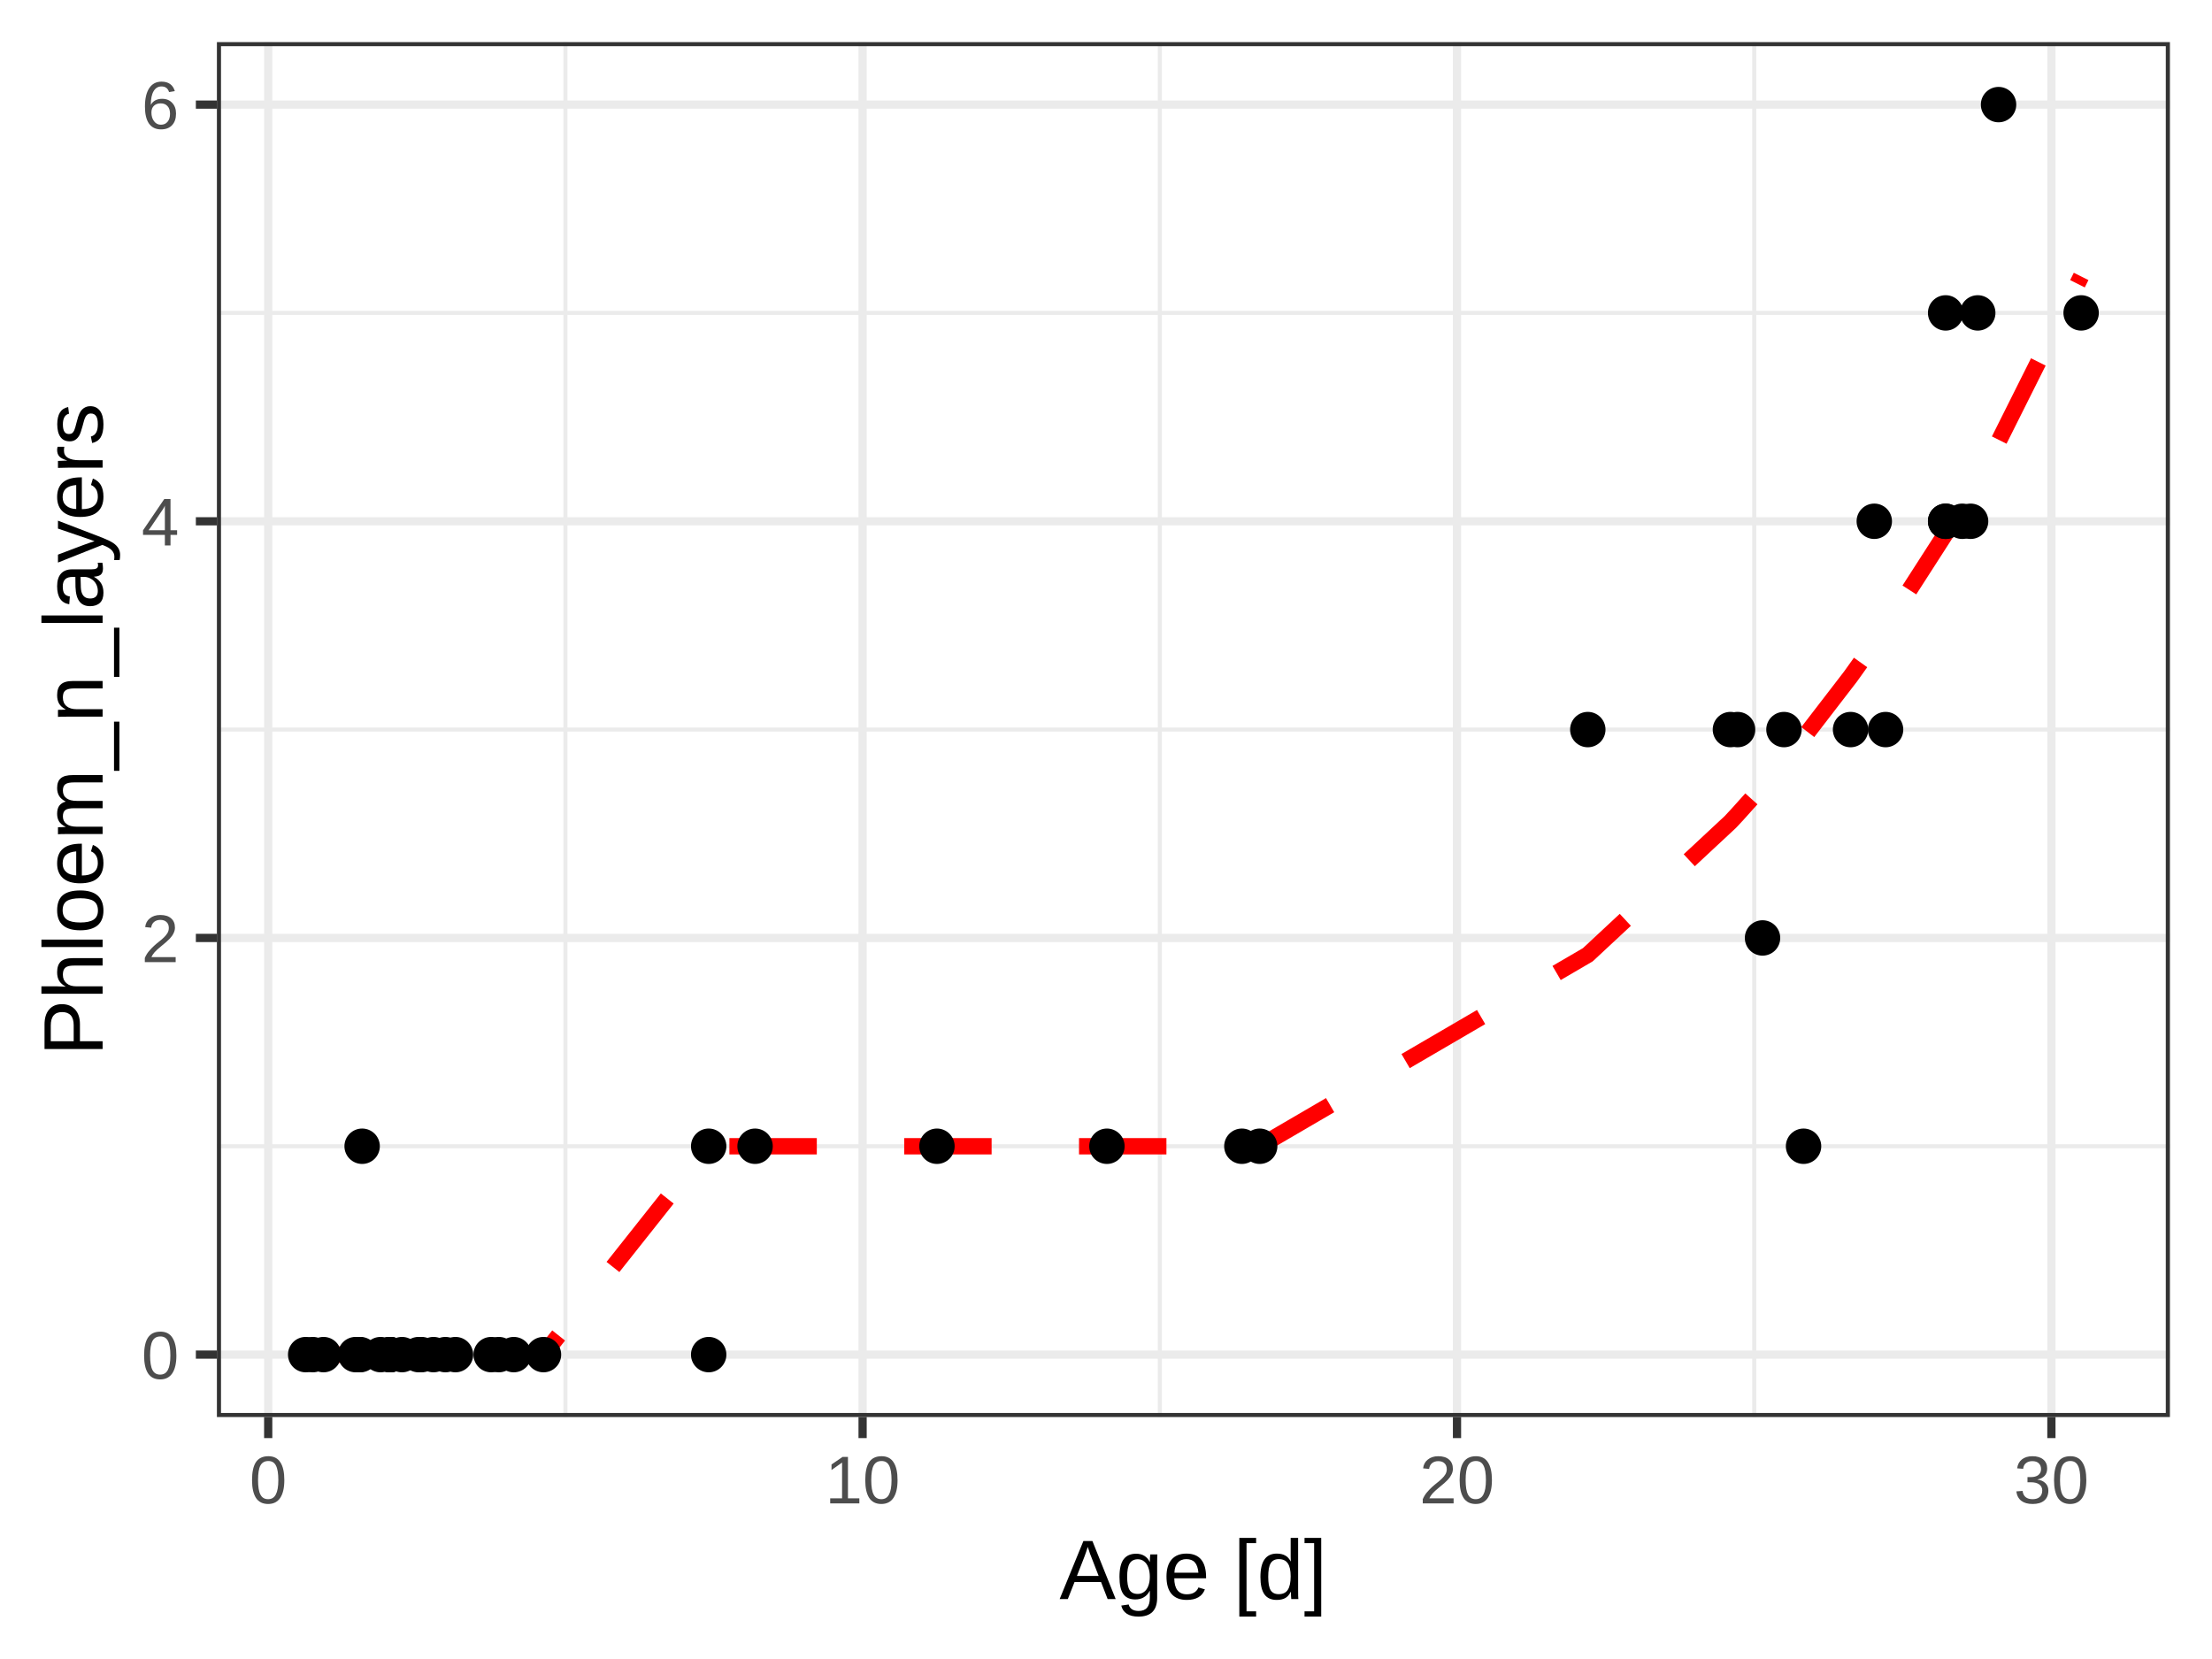
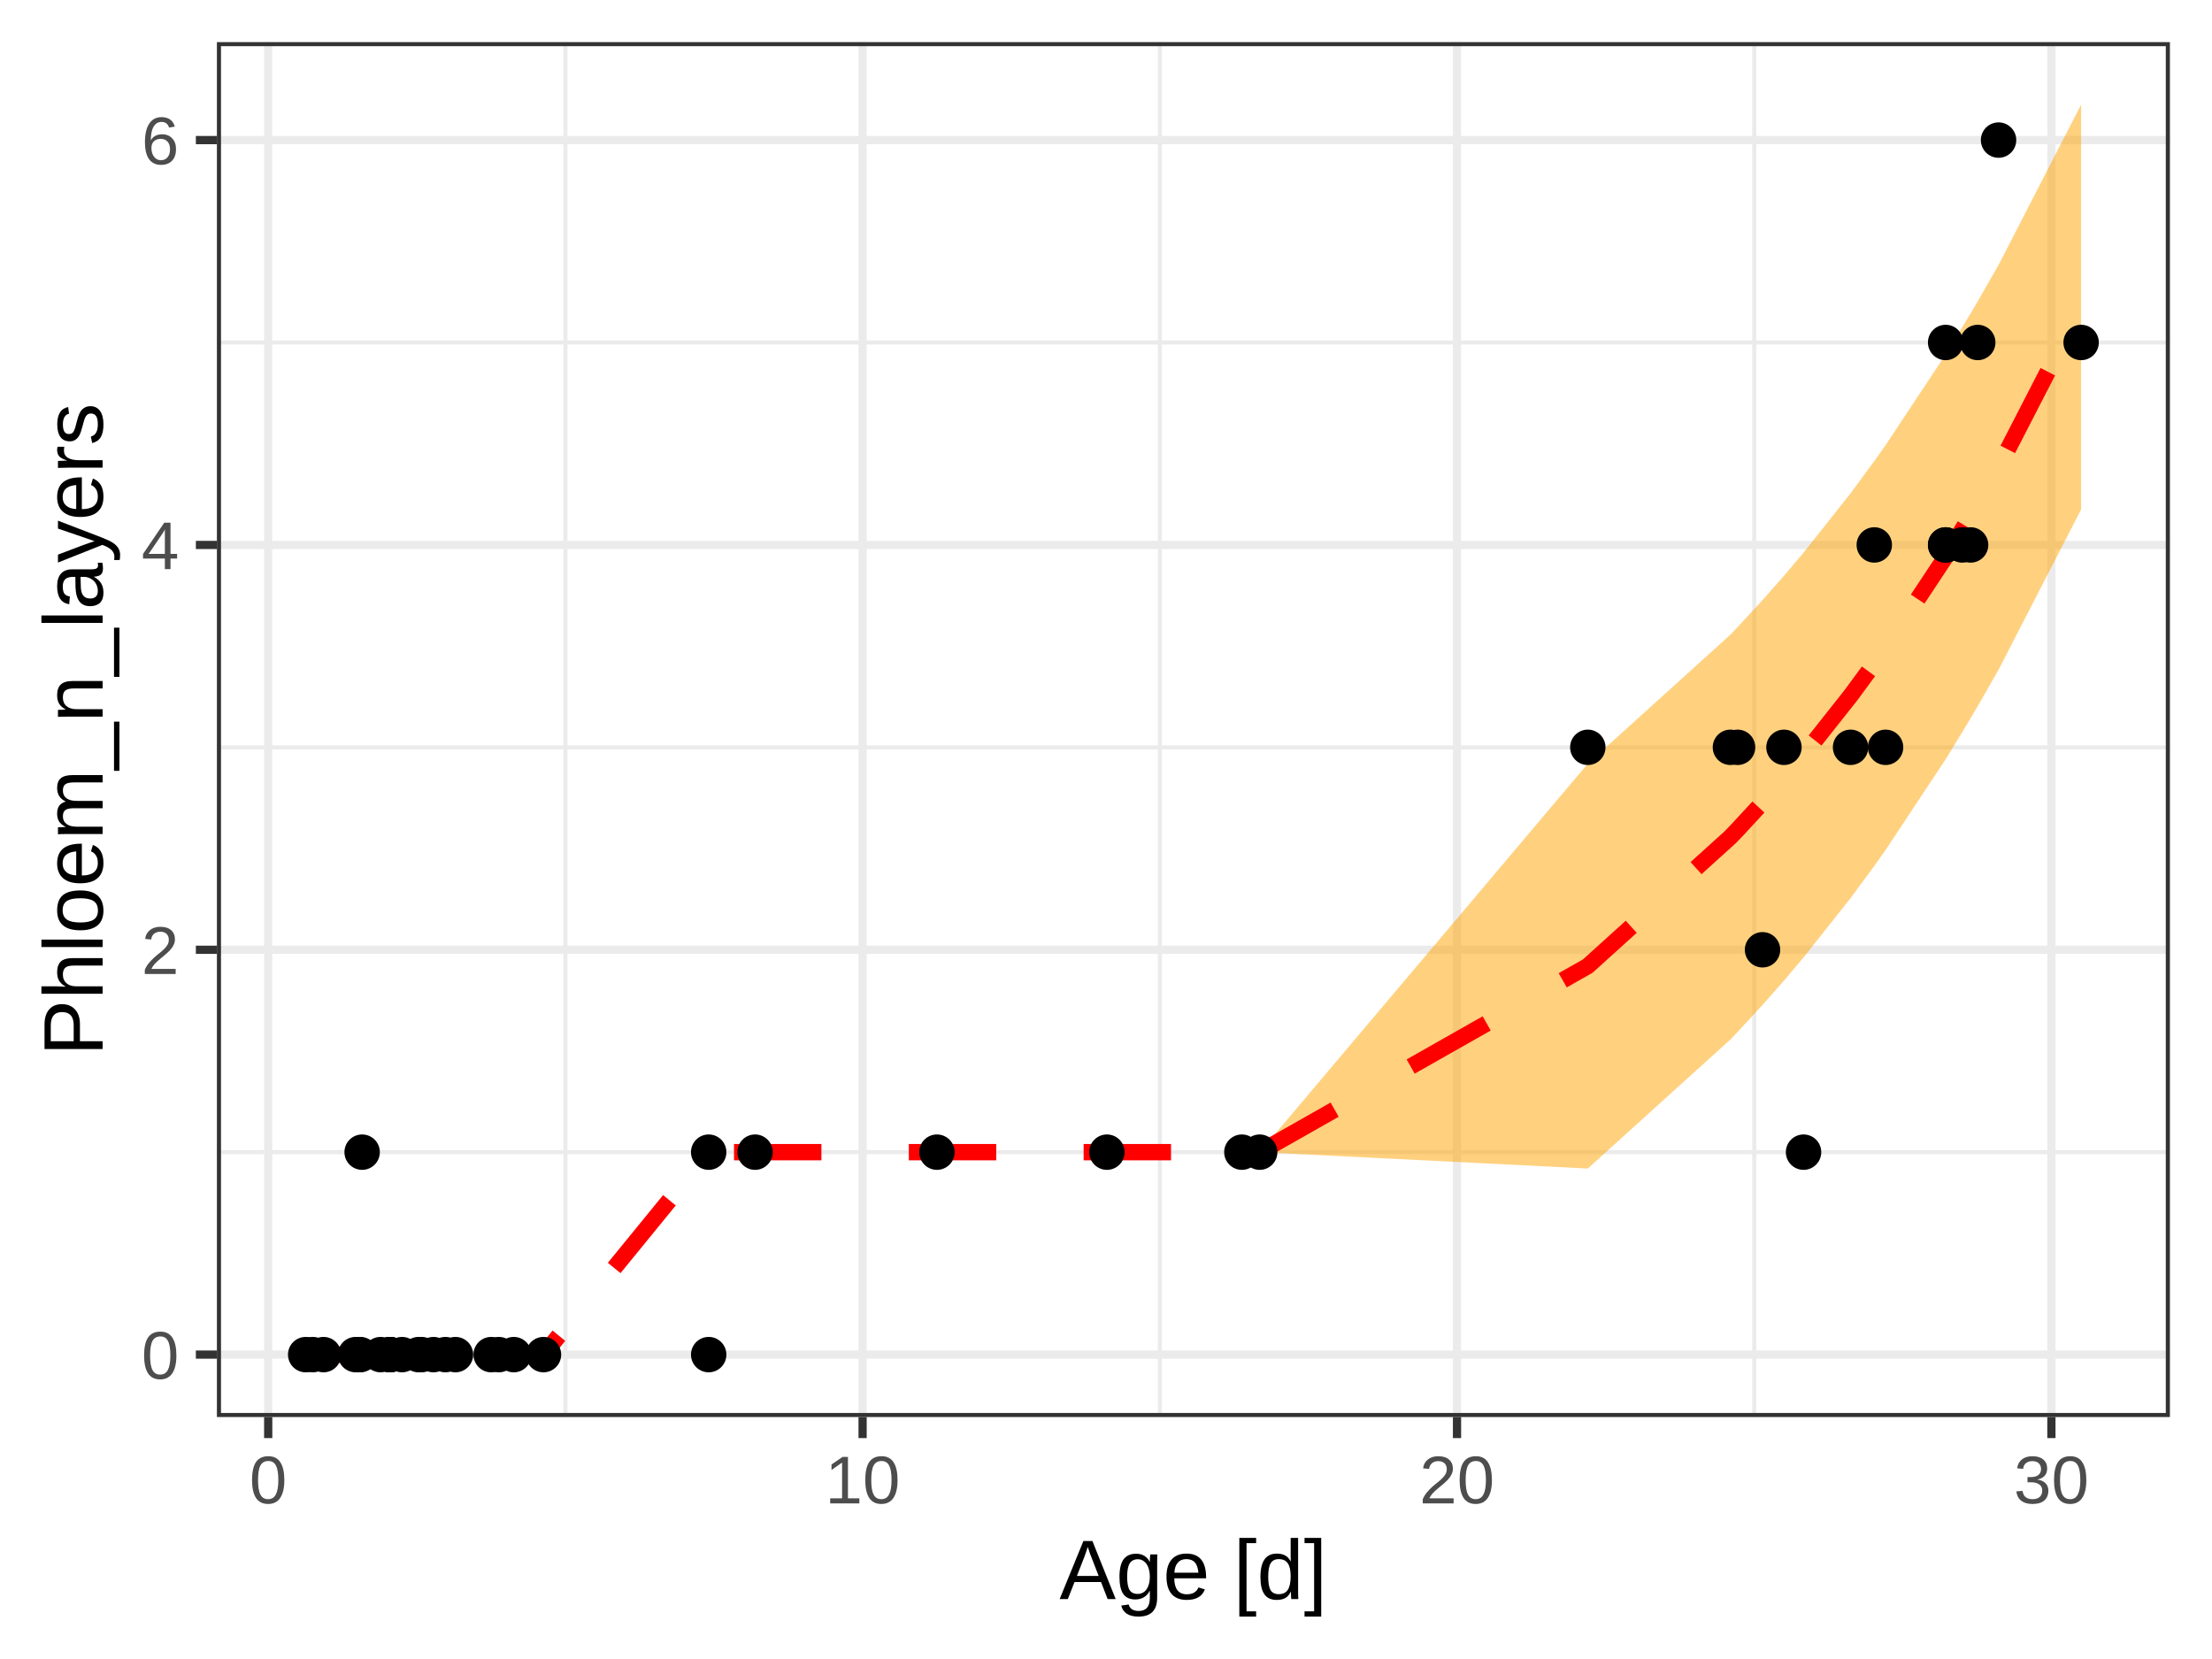
<svg xmlns="http://www.w3.org/2000/svg" class="svglite" width="288.00pt" height="216.00pt" viewBox="0 0 288.00 216.00">
  <defs>
    <style type="text/css">
    .svglite line, .svglite polyline, .svglite polygon, .svglite path, .svglite rect, .svglite circle {
      fill: none;
      stroke: #000000;
      stroke-linecap: round;
      stroke-linejoin: round;
      stroke-miterlimit: 10.00;
    }
    .svglite text {
      white-space: pre;
    }
  </style>
  </defs>
  <rect width="100%" height="100%" style="stroke: none; fill: #FFFFFF;" />
  <defs>
    <clipPath id="cpMC4wMHwyODguMDB8MC4wMHwyMTYuMDA=">
      <rect x="0.00" y="0.00" width="288.00" height="216.00" />
    </clipPath>
  </defs>
  <g clip-path="url(#cpMC4wMHwyODguMDB8MC4wMHwyMTYuMDA=)">
-     <rect x="0" y="0.00" width="288.00" height="216.00" style="stroke-width: 1.07; stroke: #FFFFFF; fill: #FFFFFF;" />
+     <rect x="0.00" y="0.00" width="288.00" height="216.00" style="stroke-width: 1.07; stroke: #FFFFFF; fill: #FFFFFF;" />
  </g>
  <defs>
    <clipPath id="cpMjguMjR8MjgyLjUyfDUuNDh8MTg0LjUw">
      <rect x="28.24" y="5.48" width="254.28" height="179.02" />
    </clipPath>
  </defs>
  <g clip-path="url(#cpMjguMjR8MjgyLjUyfDUuNDh8MTg0LjUw)">
    <rect x="28.24" y="5.48" width="254.28" height="179.02" style="stroke-width: 1.07; stroke: none; fill: #FFFFFF;" />
-     <polyline points="28.24,149.24 282.52,149.24 " style="stroke-width: 0.53; stroke: #EBEBEB; stroke-linecap: butt;" />
-     <polyline points="28.24,94.99 282.52,94.99 " style="stroke-width: 0.53; stroke: #EBEBEB; stroke-linecap: butt;" />
-     <polyline points="28.24,40.74 282.52,40.74 " style="stroke-width: 0.53; stroke: #EBEBEB; stroke-linecap: butt;" />
+     <polyline points="28.24,150.01 282.52,150.01 " style="stroke-width: 0.53; stroke: #EBEBEB; stroke-linecap: butt;" />
+     <polyline points="28.24,97.30 282.52,97.30 " style="stroke-width: 0.53; stroke: #EBEBEB; stroke-linecap: butt;" />
+     <polyline points="28.24,44.59 282.52,44.59 " style="stroke-width: 0.53; stroke: #EBEBEB; stroke-linecap: butt;" />
    <polyline points="73.62,184.50 73.62,5.48 " style="stroke-width: 0.53; stroke: #EBEBEB; stroke-linecap: butt;" />
    <polyline points="151.01,184.50 151.01,5.48 " style="stroke-width: 0.53; stroke: #EBEBEB; stroke-linecap: butt;" />
    <polyline points="228.40,184.50 228.40,5.48 " style="stroke-width: 0.53; stroke: #EBEBEB; stroke-linecap: butt;" />
    <polyline points="28.24,176.37 282.52,176.37 " style="stroke-width: 1.07; stroke: #EBEBEB; stroke-linecap: butt;" />
-     <polyline points="28.24,122.12 282.52,122.12 " style="stroke-width: 1.07; stroke: #EBEBEB; stroke-linecap: butt;" />
-     <polyline points="28.24,67.87 282.52,67.87 " style="stroke-width: 1.07; stroke: #EBEBEB; stroke-linecap: butt;" />
-     <polyline points="28.24,13.62 282.52,13.62 " style="stroke-width: 1.07; stroke: #EBEBEB; stroke-linecap: butt;" />
+     <polyline points="28.24,123.66 282.52,123.66 " style="stroke-width: 1.07; stroke: #EBEBEB; stroke-linecap: butt;" />
+     <polyline points="28.24,70.95 282.52,70.95 " style="stroke-width: 1.07; stroke: #EBEBEB; stroke-linecap: butt;" />
+     <polyline points="28.24,18.24 282.52,18.24 " style="stroke-width: 1.07; stroke: #EBEBEB; stroke-linecap: butt;" />
    <polyline points="34.92,184.50 34.92,5.48 " style="stroke-width: 1.07; stroke: #EBEBEB; stroke-linecap: butt;" />
    <polyline points="112.31,184.50 112.31,5.48 " style="stroke-width: 1.07; stroke: #EBEBEB; stroke-linecap: butt;" />
    <polyline points="189.70,184.50 189.70,5.48 " style="stroke-width: 1.07; stroke: #EBEBEB; stroke-linecap: butt;" />
    <polyline points="267.09,184.50 267.09,5.48 " style="stroke-width: 1.07; stroke: #EBEBEB; stroke-linecap: butt;" />
-     <polygon points="39.80,176.37 40.73,176.37 42.12,176.37 46.30,176.37 46.69,176.37 46.92,176.37 47.15,176.37 49.55,176.37 50.79,176.37 50.79,176.37 50.79,176.37 52.34,176.37 54.50,176.37 54.89,176.37 56.44,176.37 57.99,176.37 59.30,176.37 63.95,176.37 64.95,176.37 66.89,176.37 70.76,176.37 92.27,149.24 92.27,149.24 98.31,149.24 121.99,149.24 144.12,149.24 161.69,149.24 164.01,149.24 206.73,124.31 225.30,107.01 226.23,106.01 229.48,102.39 232.27,99.14 234.82,96.03 240.94,88.08 244.03,83.75 245.50,81.63 253.32,69.47 253.32,69.47 253.32,69.47 255.48,65.83 256.57,63.97 257.50,62.34 260.21,57.47 270.96,35.99 270.96,35.99 260.21,57.47 257.50,62.34 256.57,63.97 255.48,65.83 253.32,69.47 253.32,69.47 253.32,69.47 245.50,81.63 244.03,83.75 240.94,88.08 234.82,96.03 232.27,99.14 229.48,102.39 226.23,106.01 225.30,107.01 206.73,124.31 164.01,149.24 161.69,149.24 144.12,149.24 121.99,149.24 98.31,149.24 92.27,149.24 92.27,149.24 70.76,176.37 66.89,176.37 64.95,176.37 63.95,176.37 59.30,176.37 57.99,176.37 56.44,176.37 54.89,176.37 54.50,176.37 52.34,176.37 50.79,176.37 50.79,176.37 50.79,176.37 49.55,176.37 47.15,176.37 46.92,176.37 46.69,176.37 46.30,176.37 42.12,176.37 40.73,176.37 39.80,176.37 " style="stroke-width: 0.00; stroke: none; stroke-linecap: butt; fill: #FFA500; fill-opacity: 0.50;" />
-     <polyline points="39.80,176.37 40.73,176.37 42.12,176.37 46.30,176.37 46.69,176.37 46.92,176.37 47.15,176.37 49.55,176.37 50.79,176.37 50.79,176.37 50.79,176.37 52.34,176.37 54.50,176.37 54.89,176.37 56.44,176.37 57.99,176.37 59.30,176.37 63.95,176.37 64.95,176.37 66.89,176.37 70.76,176.37 92.27,149.24 92.27,149.24 98.31,149.24 121.99,149.24 144.12,149.24 161.69,149.24 164.01,149.24 206.73,124.31 225.30,107.01 226.23,106.01 229.48,102.39 232.27,99.14 234.82,96.03 240.94,88.08 244.03,83.75 245.50,81.63 253.32,69.47 253.32,69.47 253.32,69.47 255.48,65.83 256.57,63.97 257.50,62.34 260.21,57.47 270.96,35.99 " style="stroke-width: 1.07; stroke: none; stroke-linecap: butt;" />
-     <polyline points="270.96,35.99 260.21,57.47 257.50,62.34 256.57,63.97 255.48,65.83 253.32,69.47 253.32,69.47 253.32,69.47 245.50,81.63 244.03,83.75 240.94,88.08 234.82,96.03 232.27,99.14 229.48,102.39 226.23,106.01 225.30,107.01 206.73,124.31 164.01,149.24 161.69,149.24 144.12,149.24 121.99,149.24 98.31,149.24 92.27,149.24 92.27,149.24 70.76,176.37 66.89,176.37 64.95,176.37 63.95,176.37 59.30,176.37 57.99,176.37 56.44,176.37 54.89,176.37 54.50,176.37 52.34,176.37 50.79,176.37 50.79,176.37 50.79,176.37 49.55,176.37 47.15,176.37 46.92,176.37 46.69,176.37 46.30,176.37 42.12,176.37 40.73,176.37 39.80,176.37 " style="stroke-width: 1.07; stroke: none; stroke-linecap: butt;" />
-     <polyline points="39.80,176.37 40.73,176.37 42.12,176.37 46.30,176.37 46.69,176.37 46.92,176.37 47.15,176.37 49.55,176.37 50.79,176.37 50.79,176.37 50.79,176.37 52.34,176.37 54.50,176.37 54.89,176.37 56.44,176.37 57.99,176.37 59.30,176.37 63.95,176.37 64.95,176.37 66.89,176.37 70.76,176.37 92.27,149.24 92.27,149.24 98.31,149.24 121.99,149.24 144.12,149.24 161.69,149.24 164.01,149.24 206.73,124.31 225.30,107.01 226.23,106.01 229.48,102.39 232.27,99.14 234.82,96.03 240.94,88.08 244.03,83.75 245.50,81.63 253.32,69.47 253.32,69.47 253.32,69.47 255.48,65.83 256.57,63.97 257.50,62.34 260.21,57.47 270.96,35.99 " style="stroke-width: 2.13; stroke: #FF0000; stroke-dasharray: 11.38,11.38; stroke-linecap: butt;" />
+     <polygon points="39.80,176.37 40.73,176.37 42.12,176.37 46.30,176.37 46.69,176.37 46.92,176.37 47.15,176.37 49.55,176.37 50.79,176.37 50.79,176.37 50.79,176.37 52.34,176.37 54.50,176.37 54.89,176.37 56.44,176.37 57.99,176.37 59.30,176.37 63.95,176.37 64.95,176.37 66.89,176.37 70.76,176.37 92.27,150.01 92.27,150.01 98.31,150.01 121.99,150.01 144.12,150.01 161.69,150.01 164.01,150.01 206.73,99.43 225.30,82.63 226.23,81.65 229.48,78.13 232.27,74.97 234.82,71.95 240.94,64.23 244.03,60.03 245.50,57.96 253.32,46.15 253.32,46.15 253.32,46.15 255.48,42.61 256.57,40.80 257.50,39.23 260.21,34.49 270.96,13.62 270.96,66.33 260.21,87.20 257.50,91.94 256.57,93.51 255.48,95.32 253.32,98.86 253.32,98.86 253.32,98.86 245.50,110.67 244.03,112.74 240.94,116.94 234.82,124.66 232.27,127.68 229.48,130.84 226.23,134.36 225.30,135.34 206.73,152.14 164.01,150.01 161.69,150.01 144.12,150.01 121.99,150.01 98.31,150.01 92.27,150.01 92.27,150.01 70.76,176.37 66.89,176.37 64.95,176.37 63.95,176.37 59.30,176.37 57.99,176.37 56.44,176.37 54.89,176.37 54.50,176.37 52.34,176.37 50.79,176.37 50.79,176.37 50.79,176.37 49.55,176.37 47.15,176.37 46.92,176.37 46.69,176.37 46.30,176.37 42.12,176.37 40.73,176.37 39.80,176.37 " style="stroke-width: 0.00; stroke: none; stroke-linecap: butt; fill: #FFA500; fill-opacity: 0.50;" />
+     <polyline points="39.80,176.37 40.73,176.37 42.12,176.37 46.30,176.37 46.69,176.37 46.92,176.37 47.15,176.37 49.55,176.37 50.79,176.37 50.79,176.37 50.79,176.37 52.34,176.37 54.50,176.37 54.89,176.37 56.44,176.37 57.99,176.37 59.30,176.37 63.95,176.37 64.95,176.37 66.89,176.37 70.76,176.37 92.27,150.01 92.27,150.01 98.31,150.01 121.99,150.01 144.12,150.01 161.69,150.01 164.01,150.01 206.73,99.43 225.30,82.63 226.23,81.65 229.48,78.13 232.27,74.97 234.82,71.95 240.94,64.23 244.03,60.03 245.50,57.96 253.32,46.15 253.32,46.15 253.32,46.15 255.48,42.61 256.57,40.80 257.50,39.23 260.21,34.49 270.96,13.62 " style="stroke-width: 1.07; stroke: none; stroke-linecap: butt;" />
+     <polyline points="270.96,66.33 260.21,87.20 257.50,91.94 256.57,93.51 255.48,95.32 253.32,98.86 253.32,98.86 253.32,98.86 245.50,110.67 244.03,112.74 240.94,116.94 234.82,124.66 232.27,127.68 229.48,130.84 226.23,134.36 225.30,135.34 206.73,152.14 164.01,150.01 161.69,150.01 144.12,150.01 121.99,150.01 98.31,150.01 92.27,150.01 92.27,150.01 70.76,176.37 66.89,176.37 64.95,176.37 63.95,176.37 59.30,176.37 57.99,176.37 56.44,176.37 54.89,176.37 54.50,176.37 52.34,176.37 50.79,176.37 50.79,176.37 50.79,176.37 49.55,176.37 47.15,176.37 46.92,176.37 46.69,176.37 46.30,176.37 42.12,176.37 40.73,176.37 39.80,176.37 " style="stroke-width: 1.07; stroke: none; stroke-linecap: butt;" />
+     <polyline points="39.80,176.37 40.73,176.37 42.12,176.37 46.30,176.37 46.69,176.37 46.92,176.37 47.15,176.37 49.55,176.37 50.79,176.37 50.79,176.37 50.79,176.37 52.34,176.37 54.50,176.37 54.89,176.37 56.44,176.37 57.99,176.37 59.30,176.37 63.95,176.37 64.95,176.37 66.89,176.37 70.76,176.37 92.27,150.01 92.27,150.01 98.31,150.01 121.99,150.01 144.12,150.01 161.69,150.01 164.01,150.01 206.73,125.78 225.30,108.98 226.23,108.01 229.48,104.49 232.27,101.33 234.82,98.31 240.94,90.58 244.03,86.38 245.50,84.31 253.32,72.50 253.32,72.50 253.32,72.50 255.48,68.97 256.57,67.16 257.50,65.58 260.21,60.85 270.96,39.97 " style="stroke-width: 2.13; stroke: #FF0000; stroke-dasharray: 11.38,11.38; stroke-linecap: butt;" />
    <circle cx="50.79" cy="176.37" r="1.95" style="stroke-width: 0.71; fill: #000000;" />
    <circle cx="50.79" cy="176.37" r="1.95" style="stroke-width: 0.71; fill: #000000;" />
    <circle cx="50.79" cy="176.37" r="1.95" style="stroke-width: 0.71; fill: #000000;" />
    <circle cx="39.80" cy="176.37" r="1.95" style="stroke-width: 0.71; fill: #000000;" />
    <circle cx="49.55" cy="176.37" r="1.95" style="stroke-width: 0.71; fill: #000000;" />
    <circle cx="59.30" cy="176.37" r="1.95" style="stroke-width: 0.71; fill: #000000;" />
-     <circle cx="98.31" cy="149.24" r="1.95" style="stroke-width: 0.71; fill: #000000;" />
-     <circle cx="161.69" cy="149.24" r="1.95" style="stroke-width: 0.71; fill: #000000;" />
+     <circle cx="98.31" cy="150.01" r="1.95" style="stroke-width: 0.71; fill: #000000;" />
+     <circle cx="161.69" cy="150.01" r="1.95" style="stroke-width: 0.71; fill: #000000;" />
    <circle cx="57.99" cy="176.37" r="1.95" style="stroke-width: 0.71; fill: #000000;" />
-     <circle cx="144.12" cy="149.24" r="1.95" style="stroke-width: 0.71; fill: #000000;" />
-     <circle cx="234.82" cy="149.24" r="1.95" style="stroke-width: 0.71; fill: #000000;" />
-     <circle cx="253.32" cy="40.74" r="1.95" style="stroke-width: 0.71; fill: #000000;" />
-     <circle cx="253.32" cy="67.87" r="1.95" style="stroke-width: 0.71; fill: #000000;" />
-     <circle cx="253.32" cy="67.87" r="1.95" style="stroke-width: 0.71; fill: #000000;" />
-     <circle cx="47.15" cy="149.24" r="1.95" style="stroke-width: 0.71; fill: #000000;" />
+     <circle cx="144.12" cy="150.01" r="1.95" style="stroke-width: 0.71; fill: #000000;" />
+     <circle cx="234.82" cy="150.01" r="1.95" style="stroke-width: 0.71; fill: #000000;" />
+     <circle cx="253.32" cy="44.59" r="1.95" style="stroke-width: 0.71; fill: #000000;" />
+     <circle cx="253.32" cy="70.95" r="1.95" style="stroke-width: 0.71; fill: #000000;" />
+     <circle cx="253.32" cy="70.95" r="1.95" style="stroke-width: 0.71; fill: #000000;" />
+     <circle cx="47.15" cy="150.01" r="1.95" style="stroke-width: 0.71; fill: #000000;" />
    <circle cx="42.12" cy="176.37" r="1.95" style="stroke-width: 0.71; fill: #000000;" />
    <circle cx="56.44" cy="176.37" r="1.95" style="stroke-width: 0.71; fill: #000000;" />
    <circle cx="70.76" cy="176.37" r="1.95" style="stroke-width: 0.71; fill: #000000;" />
-     <circle cx="92.27" cy="149.24" r="1.95" style="stroke-width: 0.71; fill: #000000;" />
+     <circle cx="92.27" cy="150.01" r="1.95" style="stroke-width: 0.71; fill: #000000;" />
    <circle cx="92.27" cy="176.37" r="1.95" style="stroke-width: 0.71; fill: #000000;" />
-     <circle cx="164.01" cy="149.24" r="1.95" style="stroke-width: 0.71; fill: #000000;" />
+     <circle cx="164.01" cy="150.01" r="1.95" style="stroke-width: 0.71; fill: #000000;" />
    <circle cx="40.73" cy="176.37" r="1.95" style="stroke-width: 0.71; fill: #000000;" />
    <circle cx="52.34" cy="176.37" r="1.95" style="stroke-width: 0.71; fill: #000000;" />
    <circle cx="63.95" cy="176.37" r="1.95" style="stroke-width: 0.71; fill: #000000;" />
-     <circle cx="121.99" cy="149.24" r="1.95" style="stroke-width: 0.71; fill: #000000;" />
-     <circle cx="232.27" cy="94.99" r="1.95" style="stroke-width: 0.71; fill: #000000;" />
-     <circle cx="255.48" cy="67.87" r="1.95" style="stroke-width: 0.71; fill: #000000;" />
-     <circle cx="270.96" cy="40.74" r="1.95" style="stroke-width: 0.71; fill: #000000;" />
+     <circle cx="121.99" cy="150.01" r="1.95" style="stroke-width: 0.71; fill: #000000;" />
+     <circle cx="232.27" cy="97.30" r="1.95" style="stroke-width: 0.71; fill: #000000;" />
+     <circle cx="255.48" cy="70.95" r="1.95" style="stroke-width: 0.71; fill: #000000;" />
+     <circle cx="270.96" cy="44.59" r="1.95" style="stroke-width: 0.71; fill: #000000;" />
    <circle cx="46.69" cy="176.37" r="1.95" style="stroke-width: 0.71; fill: #000000;" />
    <circle cx="54.50" cy="176.37" r="1.95" style="stroke-width: 0.71; fill: #000000;" />
    <circle cx="64.95" cy="176.37" r="1.95" style="stroke-width: 0.71; fill: #000000;" />
-     <circle cx="225.30" cy="94.99" r="1.95" style="stroke-width: 0.71; fill: #000000;" />
-     <circle cx="240.94" cy="94.99" r="1.95" style="stroke-width: 0.71; fill: #000000;" />
-     <circle cx="256.57" cy="67.87" r="1.95" style="stroke-width: 0.71; fill: #000000;" />
+     <circle cx="225.30" cy="97.30" r="1.95" style="stroke-width: 0.71; fill: #000000;" />
+     <circle cx="240.94" cy="97.30" r="1.95" style="stroke-width: 0.71; fill: #000000;" />
+     <circle cx="256.57" cy="70.95" r="1.95" style="stroke-width: 0.71; fill: #000000;" />
    <circle cx="46.30" cy="176.37" r="1.95" style="stroke-width: 0.71; fill: #000000;" />
-     <circle cx="206.73" cy="94.99" r="1.95" style="stroke-width: 0.71; fill: #000000;" />
-     <circle cx="226.23" cy="94.99" r="1.95" style="stroke-width: 0.71; fill: #000000;" />
-     <circle cx="244.03" cy="67.87" r="1.95" style="stroke-width: 0.71; fill: #000000;" />
-     <circle cx="260.21" cy="13.62" r="1.95" style="stroke-width: 0.71; fill: #000000;" />
+     <circle cx="206.73" cy="97.30" r="1.95" style="stroke-width: 0.71; fill: #000000;" />
+     <circle cx="226.23" cy="97.30" r="1.95" style="stroke-width: 0.71; fill: #000000;" />
+     <circle cx="244.03" cy="70.95" r="1.95" style="stroke-width: 0.71; fill: #000000;" />
+     <circle cx="260.21" cy="18.24" r="1.95" style="stroke-width: 0.71; fill: #000000;" />
    <circle cx="46.92" cy="176.37" r="1.95" style="stroke-width: 0.71; fill: #000000;" />
    <circle cx="54.89" cy="176.37" r="1.95" style="stroke-width: 0.71; fill: #000000;" />
    <circle cx="66.89" cy="176.37" r="1.95" style="stroke-width: 0.71; fill: #000000;" />
-     <circle cx="229.48" cy="122.12" r="1.95" style="stroke-width: 0.71; fill: #000000;" />
-     <circle cx="245.50" cy="94.99" r="1.95" style="stroke-width: 0.71; fill: #000000;" />
-     <circle cx="257.50" cy="40.74" r="1.95" style="stroke-width: 0.71; fill: #000000;" />
+     <circle cx="229.48" cy="123.66" r="1.95" style="stroke-width: 0.71; fill: #000000;" />
+     <circle cx="245.50" cy="97.30" r="1.95" style="stroke-width: 0.71; fill: #000000;" />
+     <circle cx="257.50" cy="44.59" r="1.95" style="stroke-width: 0.71; fill: #000000;" />
    <rect x="28.24" y="5.48" width="254.28" height="179.02" style="stroke-width: 1.07; stroke: #333333;" />
  </g>
  <g clip-path="url(#cpMC4wMHwyODguMDB8MC4wMHwyMTYuMDA=)">
    <text x="23.31" y="179.52" text-anchor="end" style="font-size: 8.80px;fill: #4D4D4D; font-family: &quot;Arial&quot;;" textLength="4.90px" lengthAdjust="spacingAndGlyphs">0</text>
-     <text x="23.31" y="125.27" text-anchor="end" style="font-size: 8.80px;fill: #4D4D4D; font-family: &quot;Arial&quot;;" textLength="4.90px" lengthAdjust="spacingAndGlyphs">2</text>
-     <text x="23.31" y="71.02" text-anchor="end" style="font-size: 8.80px;fill: #4D4D4D; font-family: &quot;Arial&quot;;" textLength="4.90px" lengthAdjust="spacingAndGlyphs">4</text>
-     <text x="23.31" y="16.77" text-anchor="end" style="font-size: 8.80px;fill: #4D4D4D; font-family: &quot;Arial&quot;;" textLength="4.90px" lengthAdjust="spacingAndGlyphs">6</text>
+     <text x="23.31" y="126.81" text-anchor="end" style="font-size: 8.80px;fill: #4D4D4D; font-family: &quot;Arial&quot;;" textLength="4.90px" lengthAdjust="spacingAndGlyphs">2</text>
+     <text x="23.31" y="74.10" text-anchor="end" style="font-size: 8.80px;fill: #4D4D4D; font-family: &quot;Arial&quot;;" textLength="4.90px" lengthAdjust="spacingAndGlyphs">4</text>
+     <text x="23.31" y="21.39" text-anchor="end" style="font-size: 8.80px;fill: #4D4D4D; font-family: &quot;Arial&quot;;" textLength="4.90px" lengthAdjust="spacingAndGlyphs">6</text>
    <polyline points="25.50,176.37 28.24,176.37 " style="stroke-width: 1.07; stroke: #333333; stroke-linecap: butt;" />
-     <polyline points="25.50,122.12 28.24,122.12 " style="stroke-width: 1.07; stroke: #333333; stroke-linecap: butt;" />
-     <polyline points="25.50,67.87 28.24,67.87 " style="stroke-width: 1.07; stroke: #333333; stroke-linecap: butt;" />
-     <polyline points="25.50,13.62 28.24,13.62 " style="stroke-width: 1.07; stroke: #333333; stroke-linecap: butt;" />
+     <polyline points="25.50,123.66 28.24,123.66 " style="stroke-width: 1.07; stroke: #333333; stroke-linecap: butt;" />
+     <polyline points="25.50,70.95 28.24,70.95 " style="stroke-width: 1.07; stroke: #333333; stroke-linecap: butt;" />
+     <polyline points="25.50,18.24 28.24,18.24 " style="stroke-width: 1.07; stroke: #333333; stroke-linecap: butt;" />
    <polyline points="34.92,187.24 34.92,184.50 " style="stroke-width: 1.07; stroke: #333333; stroke-linecap: butt;" />
    <polyline points="112.31,187.24 112.31,184.50 " style="stroke-width: 1.07; stroke: #333333; stroke-linecap: butt;" />
    <polyline points="189.70,187.24 189.70,184.50 " style="stroke-width: 1.07; stroke: #333333; stroke-linecap: butt;" />
    <polyline points="267.09,187.24 267.09,184.50 " style="stroke-width: 1.07; stroke: #333333; stroke-linecap: butt;" />
    <text x="34.92" y="195.74" text-anchor="middle" style="font-size: 8.80px;fill: #4D4D4D; font-family: &quot;Arial&quot;;" textLength="4.90px" lengthAdjust="spacingAndGlyphs">0</text>
    <text x="112.31" y="195.74" text-anchor="middle" style="font-size: 8.80px;fill: #4D4D4D; font-family: &quot;Arial&quot;;" textLength="9.79px" lengthAdjust="spacingAndGlyphs">10</text>
    <text x="189.70" y="195.74" text-anchor="middle" style="font-size: 8.80px;fill: #4D4D4D; font-family: &quot;Arial&quot;;" textLength="9.79px" lengthAdjust="spacingAndGlyphs">20</text>
    <text x="267.09" y="195.74" text-anchor="middle" style="font-size: 8.80px;fill: #4D4D4D; font-family: &quot;Arial&quot;;" textLength="9.79px" lengthAdjust="spacingAndGlyphs">30</text>
    <text x="155.38" y="208.20" text-anchor="middle" style="font-size: 11.00px; font-family: &quot;Arial&quot;;" textLength="34.88px" lengthAdjust="spacingAndGlyphs">Age [d]</text>
    <text transform="translate(13.36,94.99) rotate(-90)" text-anchor="middle" style="font-size: 11.00px; font-family: &quot;Arial&quot;;" textLength="85.01px" lengthAdjust="spacingAndGlyphs">Phloem_n_layers</text>
  </g>
</svg>
